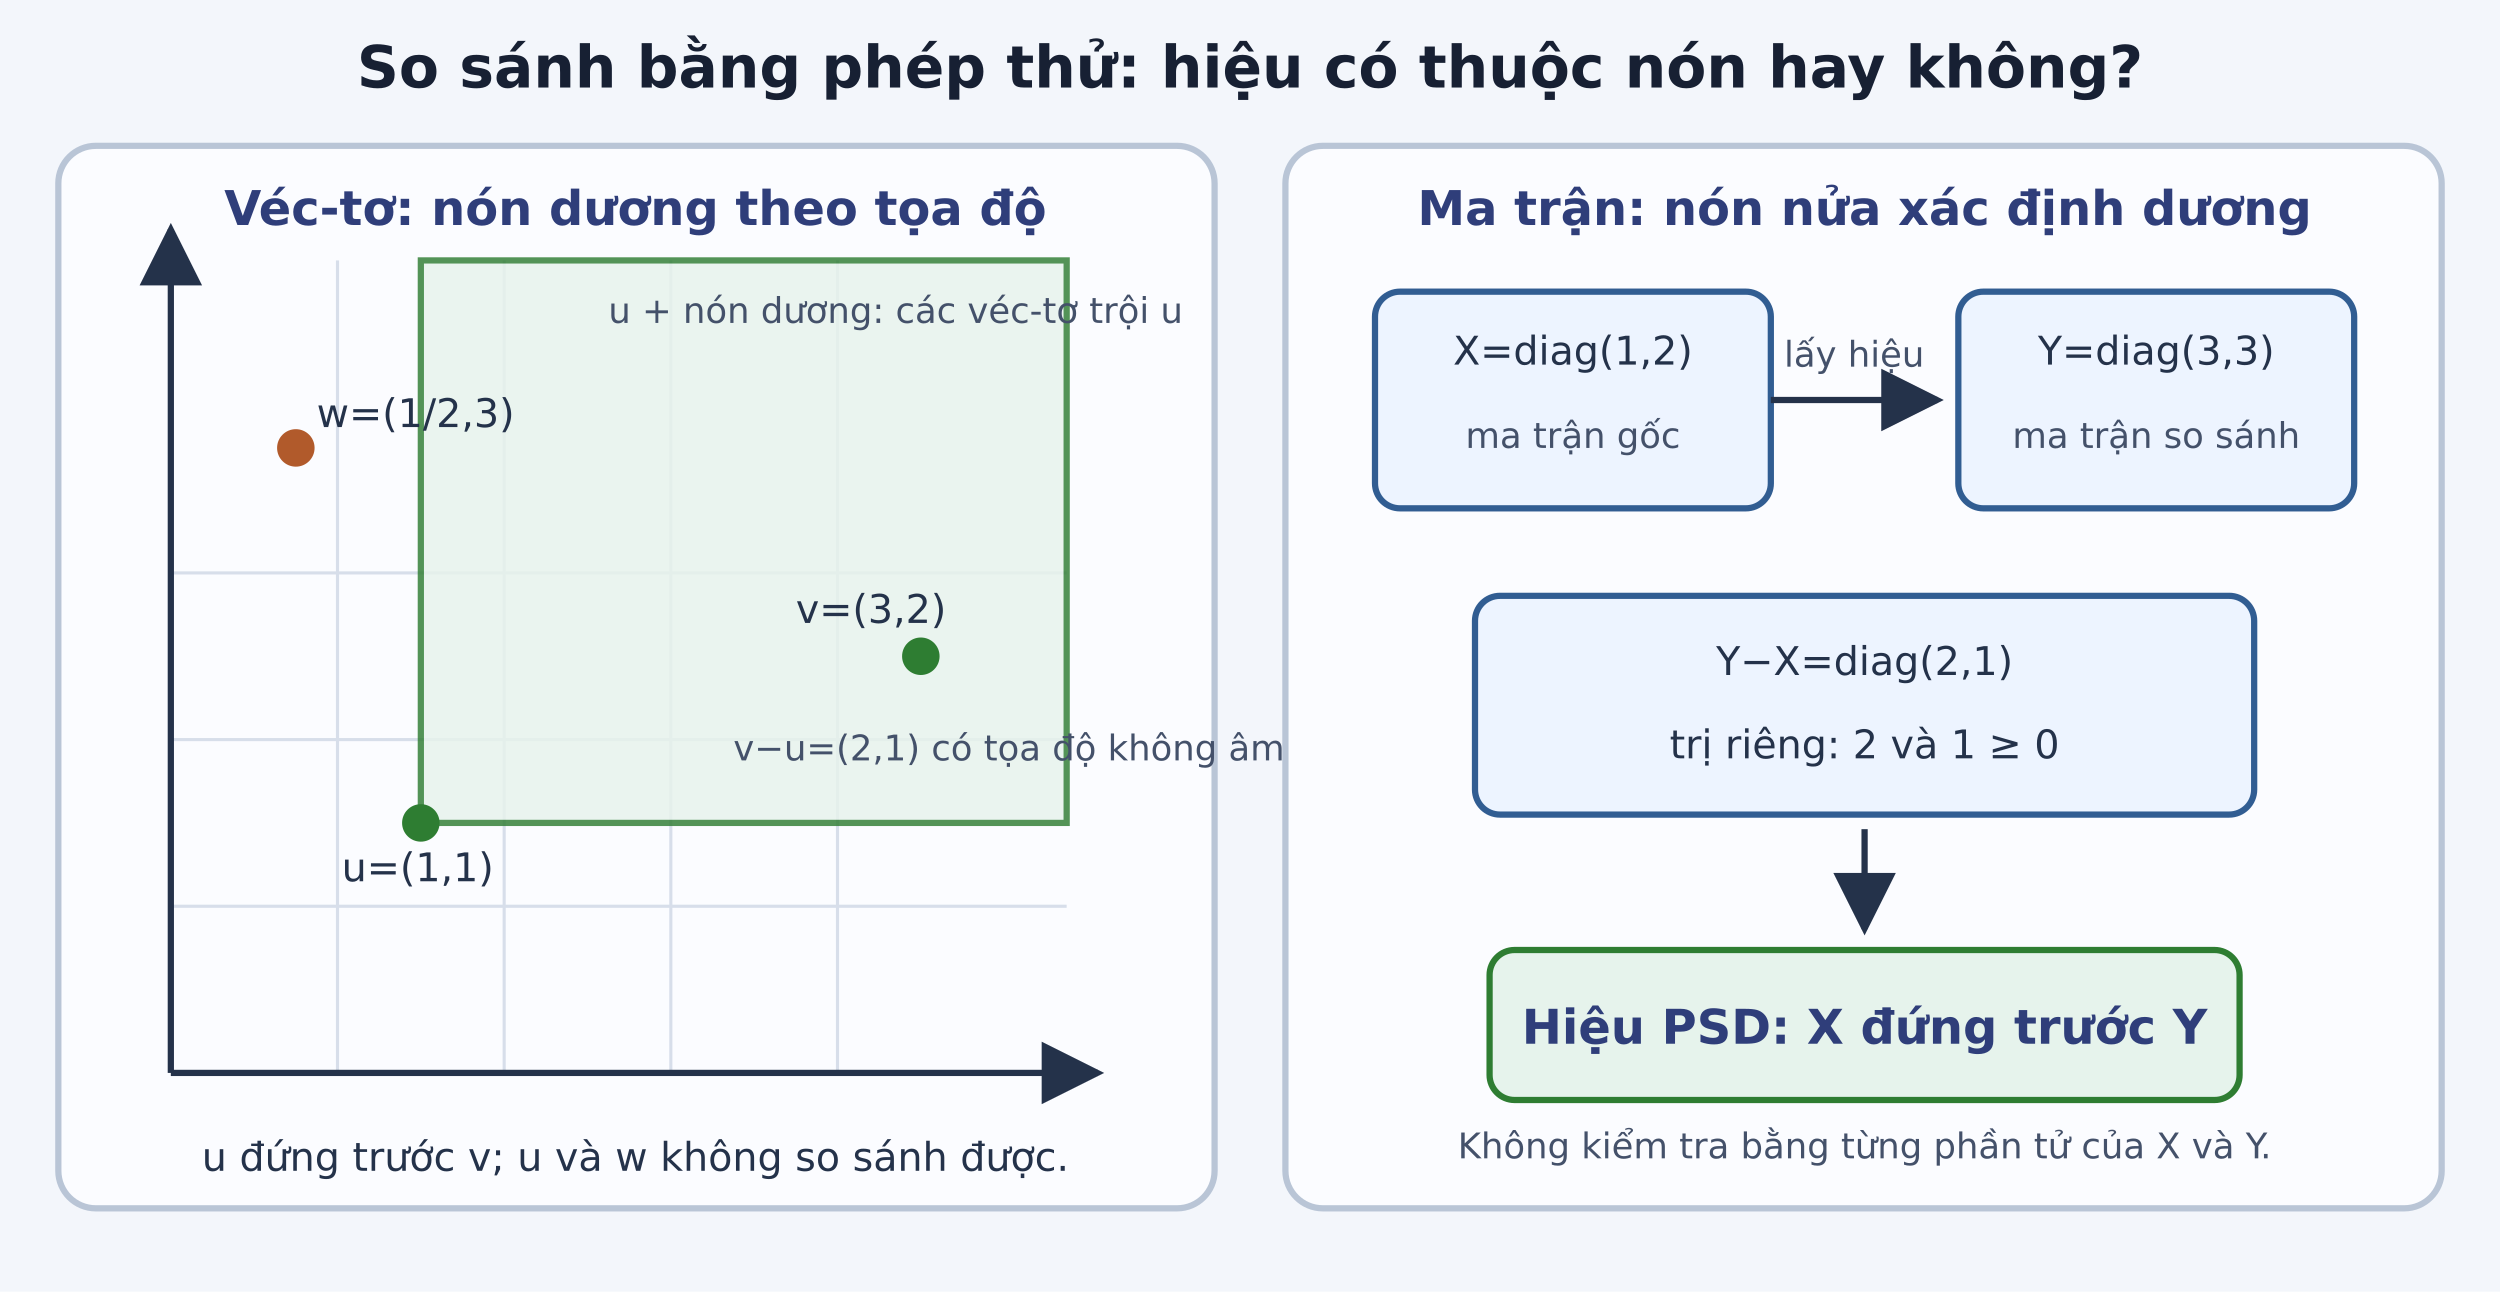
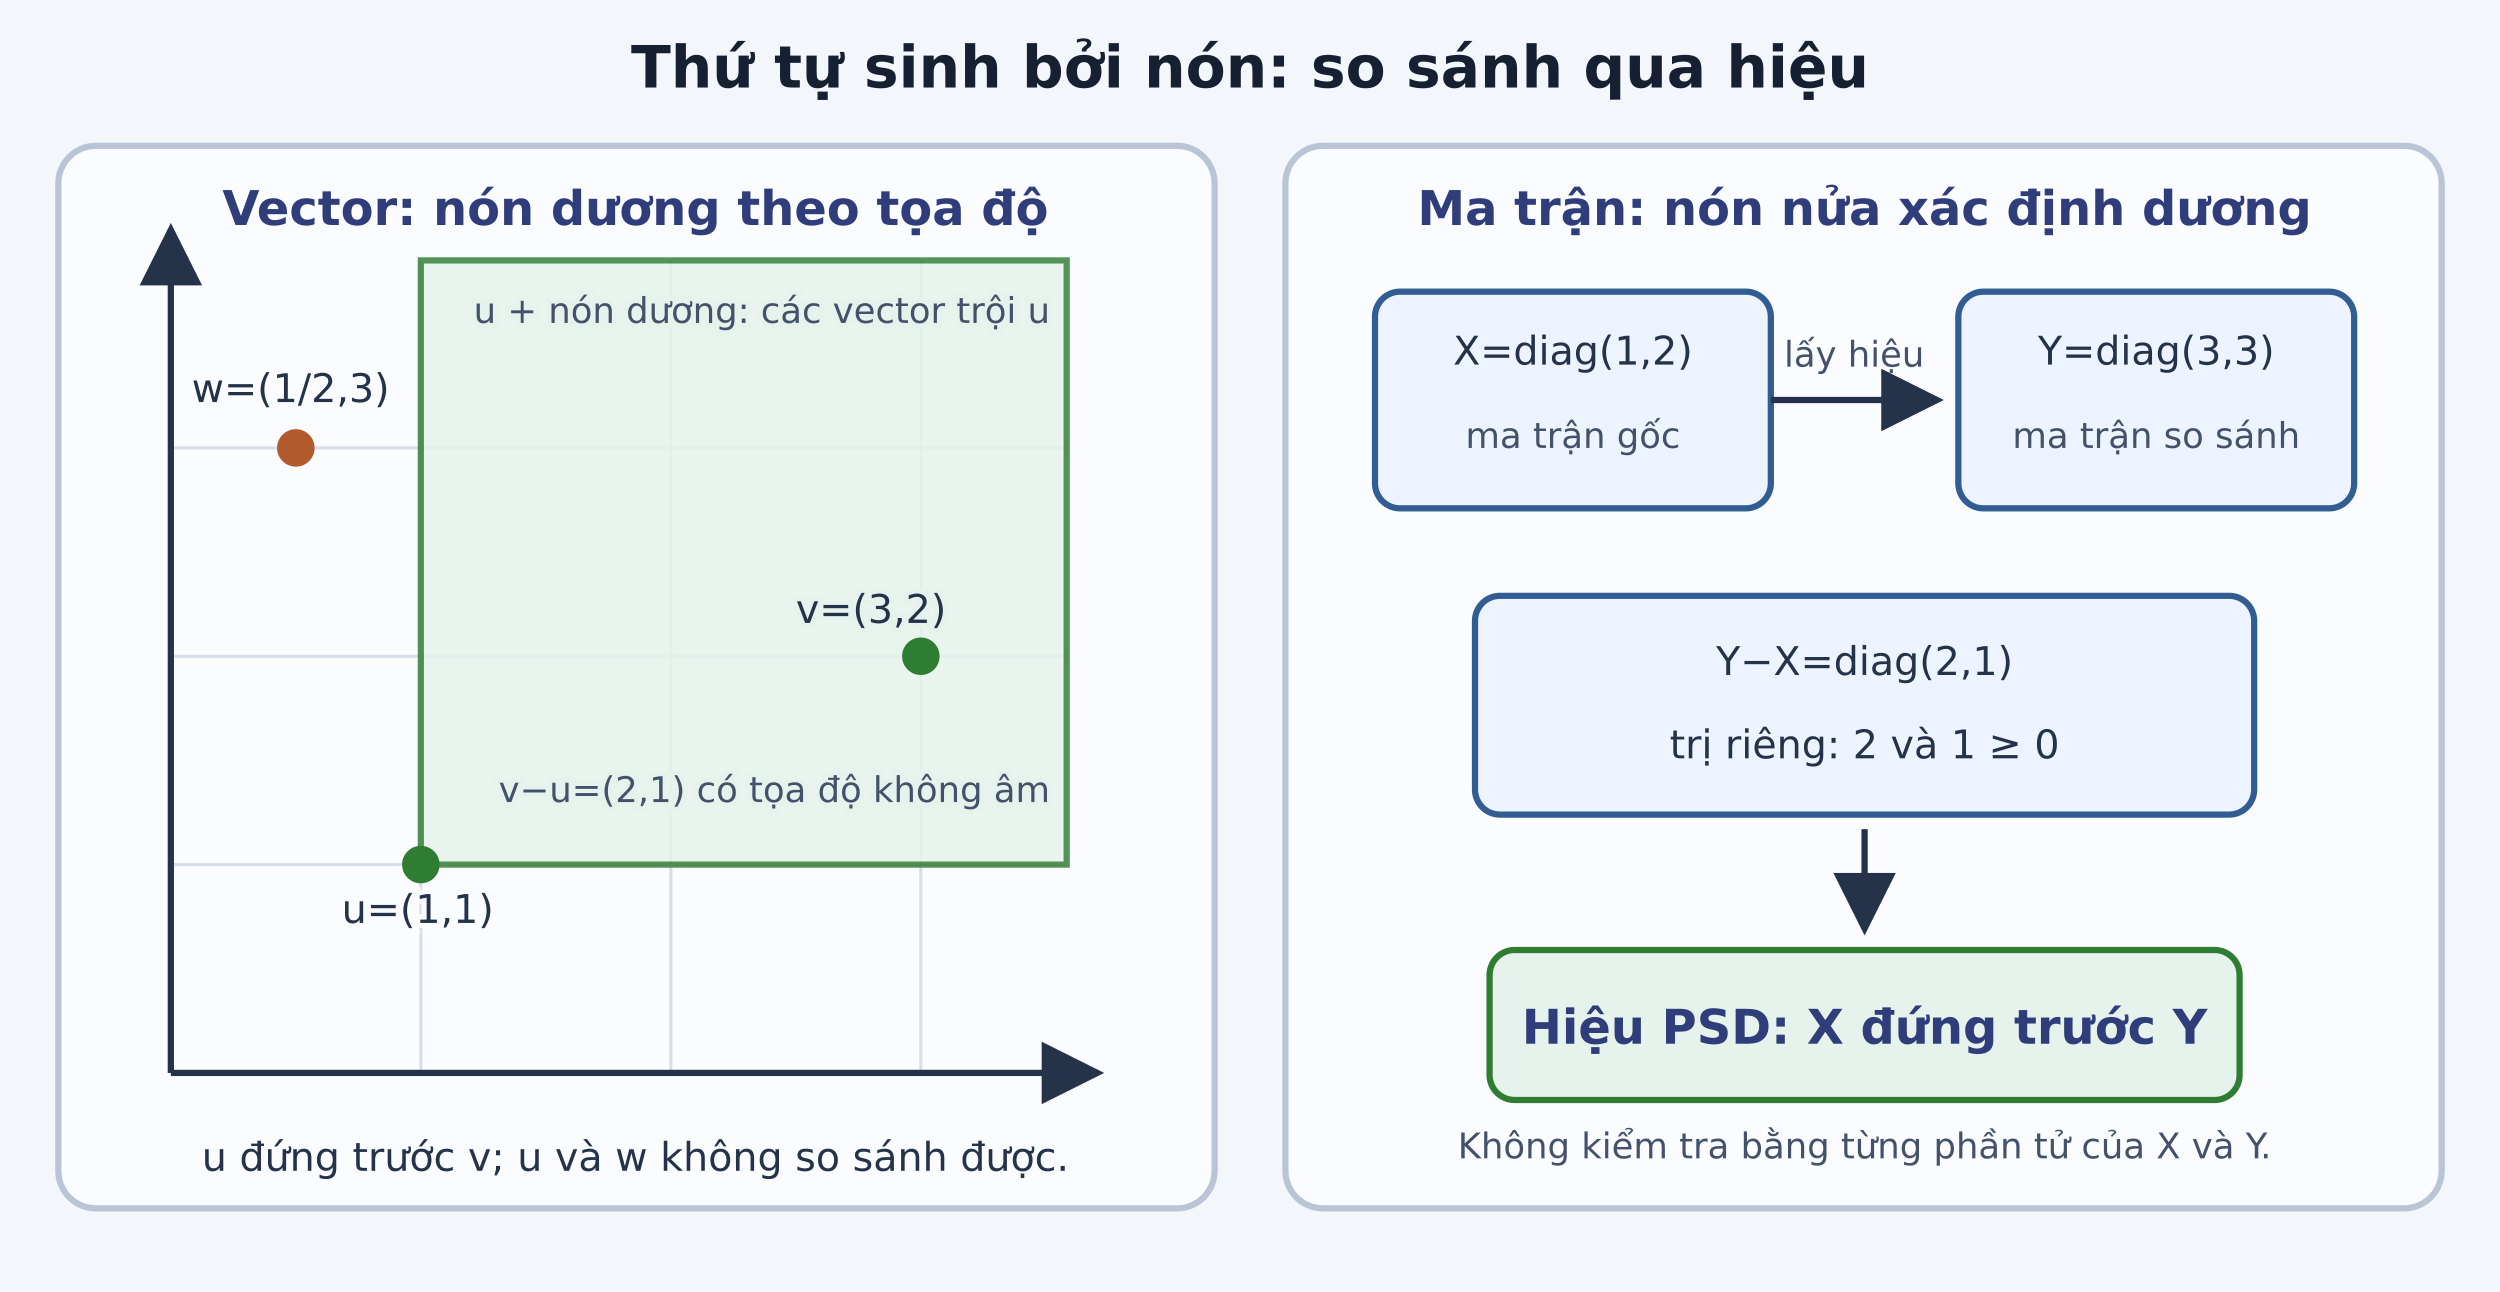
<svg xmlns="http://www.w3.org/2000/svg" viewBox="0 0 1200 620" role="img" aria-labelledby="title desc">
  <defs>
    <marker id="arrow" markerWidth="10" markerHeight="10" refX="9" refY="5" orient="auto">
      <path d="M0 0L10 5L0 10Z" fill="#24324a" />
    </marker>
    <style>.panel{fill:#fbfcff;stroke:#b9c5d6;stroke-width:3}.title{font-family:DejaVu Sans;font-size:28px;font-weight:700;fill:#172033}.head{font-family:DejaVu Sans;font-size:23px;font-weight:700;fill:#2f3e7a}.txt{font-family:DejaVu Sans;font-size:19px;fill:#24324a}.small{font-family:DejaVu Sans;font-size:17px;fill:#44516a}.axis{stroke:#24324a;stroke-width:3;marker-end:url(#arrow)}.grid{stroke:#d7deea;stroke-width:1.5}.cone{fill:#e6f3ec;stroke:#2e7d32;stroke-width:3}.good{fill:#2e7d32}.bad{fill:#b15a2b}.matrix{fill:#edf4ff;stroke:#315d92;stroke-width:3}</style>
  </defs>
  <rect width="1200" height="620" fill="#f3f6fb" />
-   <text class="title" x="600" y="42" text-anchor="middle">So sánh bằng phép thử: hiệu có thuộc nón hay không?</text>
+   <text class="title" x="600" y="42" text-anchor="middle">Thứ tự sinh bởi nón: so sánh qua hiệu</text>
  <rect class="panel" x="28" y="70" width="555" height="510" rx="18" />
-   <text class="head" x="305" y="108" text-anchor="middle">Véc-tơ: nón dương theo tọa độ</text>
+   <text class="head" x="305" y="108" text-anchor="middle">Vector: nón dương theo tọa độ</text>
  <g transform="translate(82,515)">
    <g class="grid">
-       <line x1="0" y1="-80" x2="430" y2="-80" />
-       <line x1="0" y1="-160" x2="430" y2="-160" />
-       <line x1="0" y1="-240" x2="430" y2="-240" />
-       <line x1="80" y1="0" x2="80" y2="-390" />
-       <line x1="160" y1="0" x2="160" y2="-390" />
+       <line x1="0" y1="-100" x2="430" y2="-100" />
+       <line x1="0" y1="-200" x2="430" y2="-200" />
+       <line x1="0" y1="-300" x2="430" y2="-300" />
+       <line x1="120" y1="0" x2="120" y2="-390" />
      <line x1="240" y1="0" x2="240" y2="-390" />
-       <line x1="320" y1="0" x2="320" y2="-390" />
+       <line x1="360" y1="0" x2="360" y2="-390" />
    </g>
-     <path class="cone" d="M120 -120 L430 -120 L430 -390 L120 -390 Z" opacity=".82" />
+     <path class="cone" d="M120 -100 L430 -100 L430 -390 L120 -390 Z" opacity=".82" />
    <line class="axis" x1="0" y1="0" x2="445" y2="0" />
    <line class="axis" x1="0" y1="0" x2="0" y2="-405" />
-     <circle class="good" cx="120" cy="-120" r="9" />
-     <text class="txt" x="82" y="-92">u=(1,1)</text>
+     <circle class="good" cx="120" cy="-100" r="9" />
+     <text class="txt" x="82" y="-72" stroke="#fbfcff" stroke-width="5" paint-order="stroke">u=(1,1)</text>
    <circle class="good" cx="360" cy="-200" r="9" />
-     <text class="txt" x="300" y="-216">v=(3,2)</text>
+     <text class="txt" x="300" y="-216" stroke="#e6f3ec" stroke-width="5" paint-order="stroke">v=(3,2)</text>
    <circle class="bad" cx="60" cy="-300" r="9" />
-     <text class="txt" x="70" y="-310">w=(1/2,3)</text>
-     <text class="small" x="210" y="-360">u + nón dương: các véc-tơ trội u</text>
-     <text class="small" x="270" y="-150">v−u=(2,1) có tọa độ không âm</text>
+     <text class="txt" x="10" y="-322" stroke="#fbfcff" stroke-width="5" paint-order="stroke">w=(1/2,3)</text>
+     <text class="small" x="422" y="-360" text-anchor="end" stroke="#e6f3ec" stroke-width="5" paint-order="stroke">u + nón dương: các vector trội u</text>
+     <text class="small" x="422" y="-130" text-anchor="end" stroke="#e6f3ec" stroke-width="5" paint-order="stroke">v−u=(2,1) có tọa độ không âm</text>
  </g>
  <text class="txt" x="305" y="562" text-anchor="middle">u đứng trước v; u và w không so sánh được.</text>
  <rect class="panel" x="617" y="70" width="555" height="510" rx="18" />
  <text class="head" x="895" y="108" text-anchor="middle">Ma trận: nón nửa xác định dương</text>
  <rect class="matrix" x="660" y="140" width="190" height="104" rx="12" />
  <text class="txt" x="755" y="175" text-anchor="middle">X=diag(1,2)</text>
  <text class="small" x="755" y="215" text-anchor="middle">ma trận gốc</text>
  <rect class="matrix" x="940" y="140" width="190" height="104" rx="12" />
  <text class="txt" x="1035" y="175" text-anchor="middle">Y=diag(3,3)</text>
  <text class="small" x="1035" y="215" text-anchor="middle">ma trận so sánh</text>
  <line class="axis" x1="850" y1="192" x2="930" y2="192" />
  <text class="small" x="890" y="176" text-anchor="middle">lấy hiệu</text>
  <rect class="matrix" x="708" y="286" width="374" height="105" rx="12" />
  <text class="txt" x="895" y="324" text-anchor="middle">Y−X=diag(2,1)</text>
  <text class="txt" x="895" y="364" text-anchor="middle">trị riêng: 2 và 1 ≥ 0</text>
  <line class="axis" x1="895" y1="398" x2="895" y2="446" />
  <rect x="715" y="456" width="360" height="72" rx="12" fill="#e6f3ec" stroke="#2e7d32" stroke-width="3" />
  <text class="head" x="895" y="501" text-anchor="middle" fill="#215f3a">Hiệu PSD: X đứng trước Y</text>
  <text class="small" x="895" y="556" text-anchor="middle">Không kiểm tra bằng từng phần tử của X và Y.</text>
</svg>
